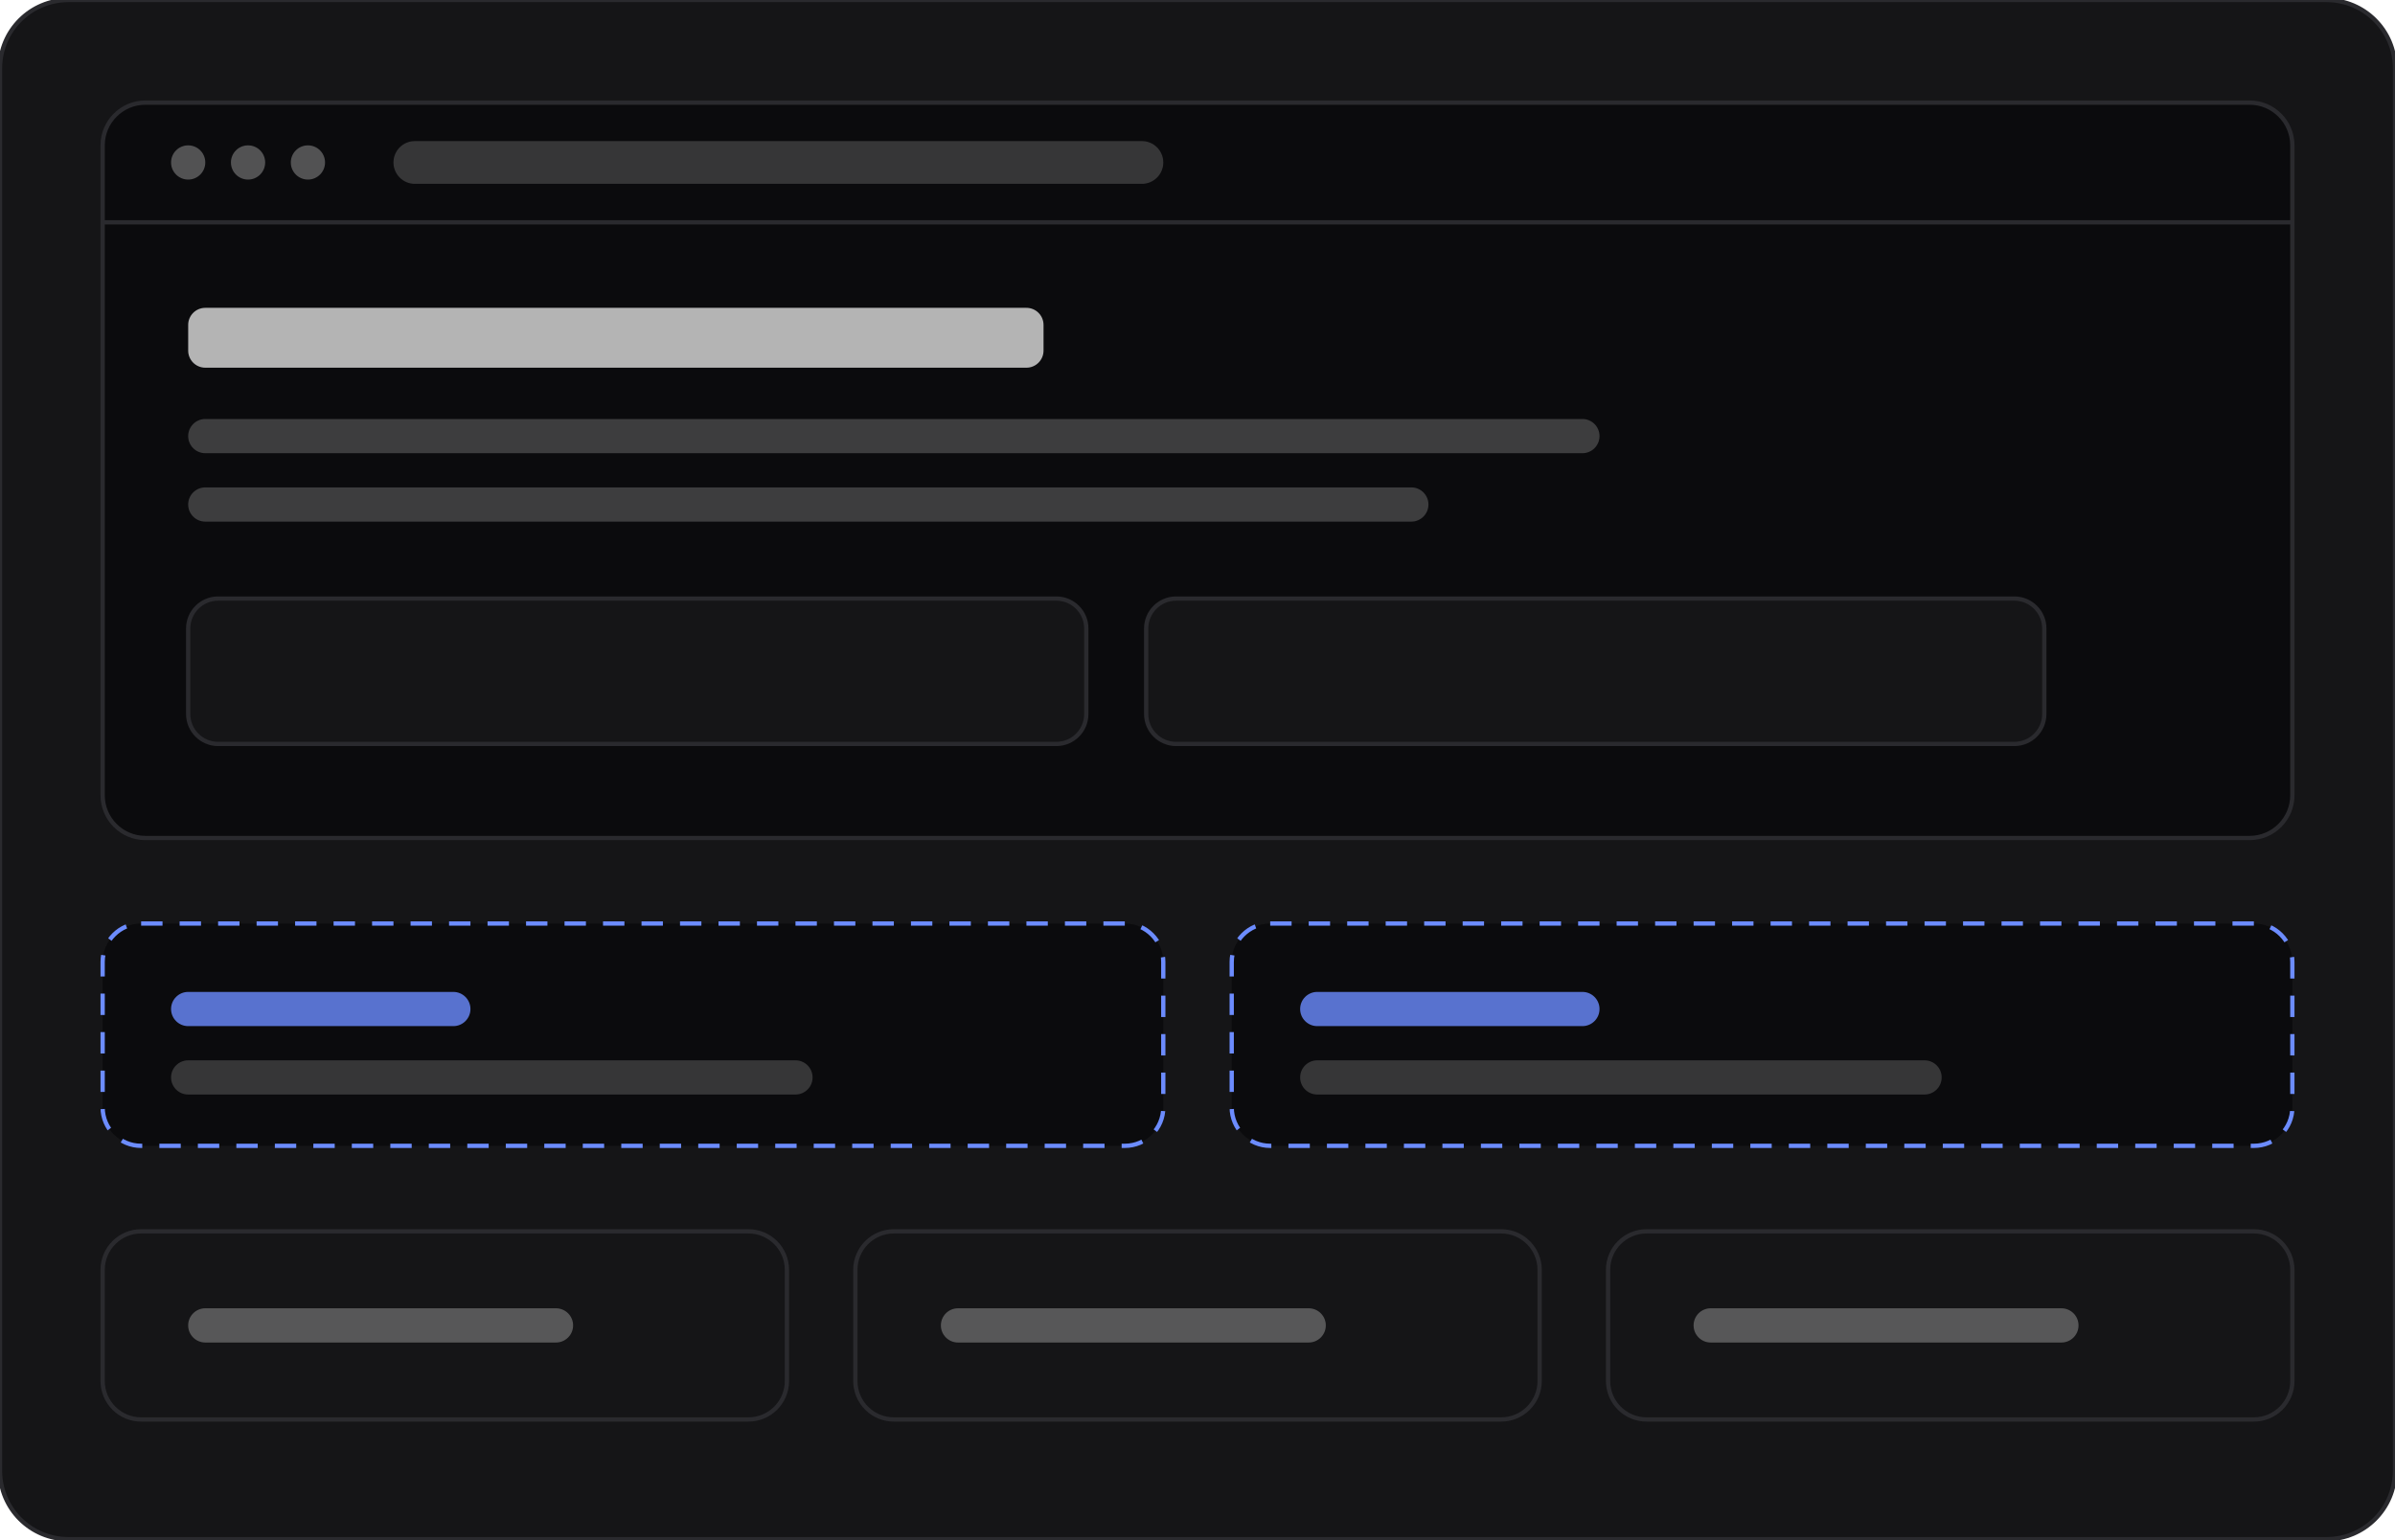
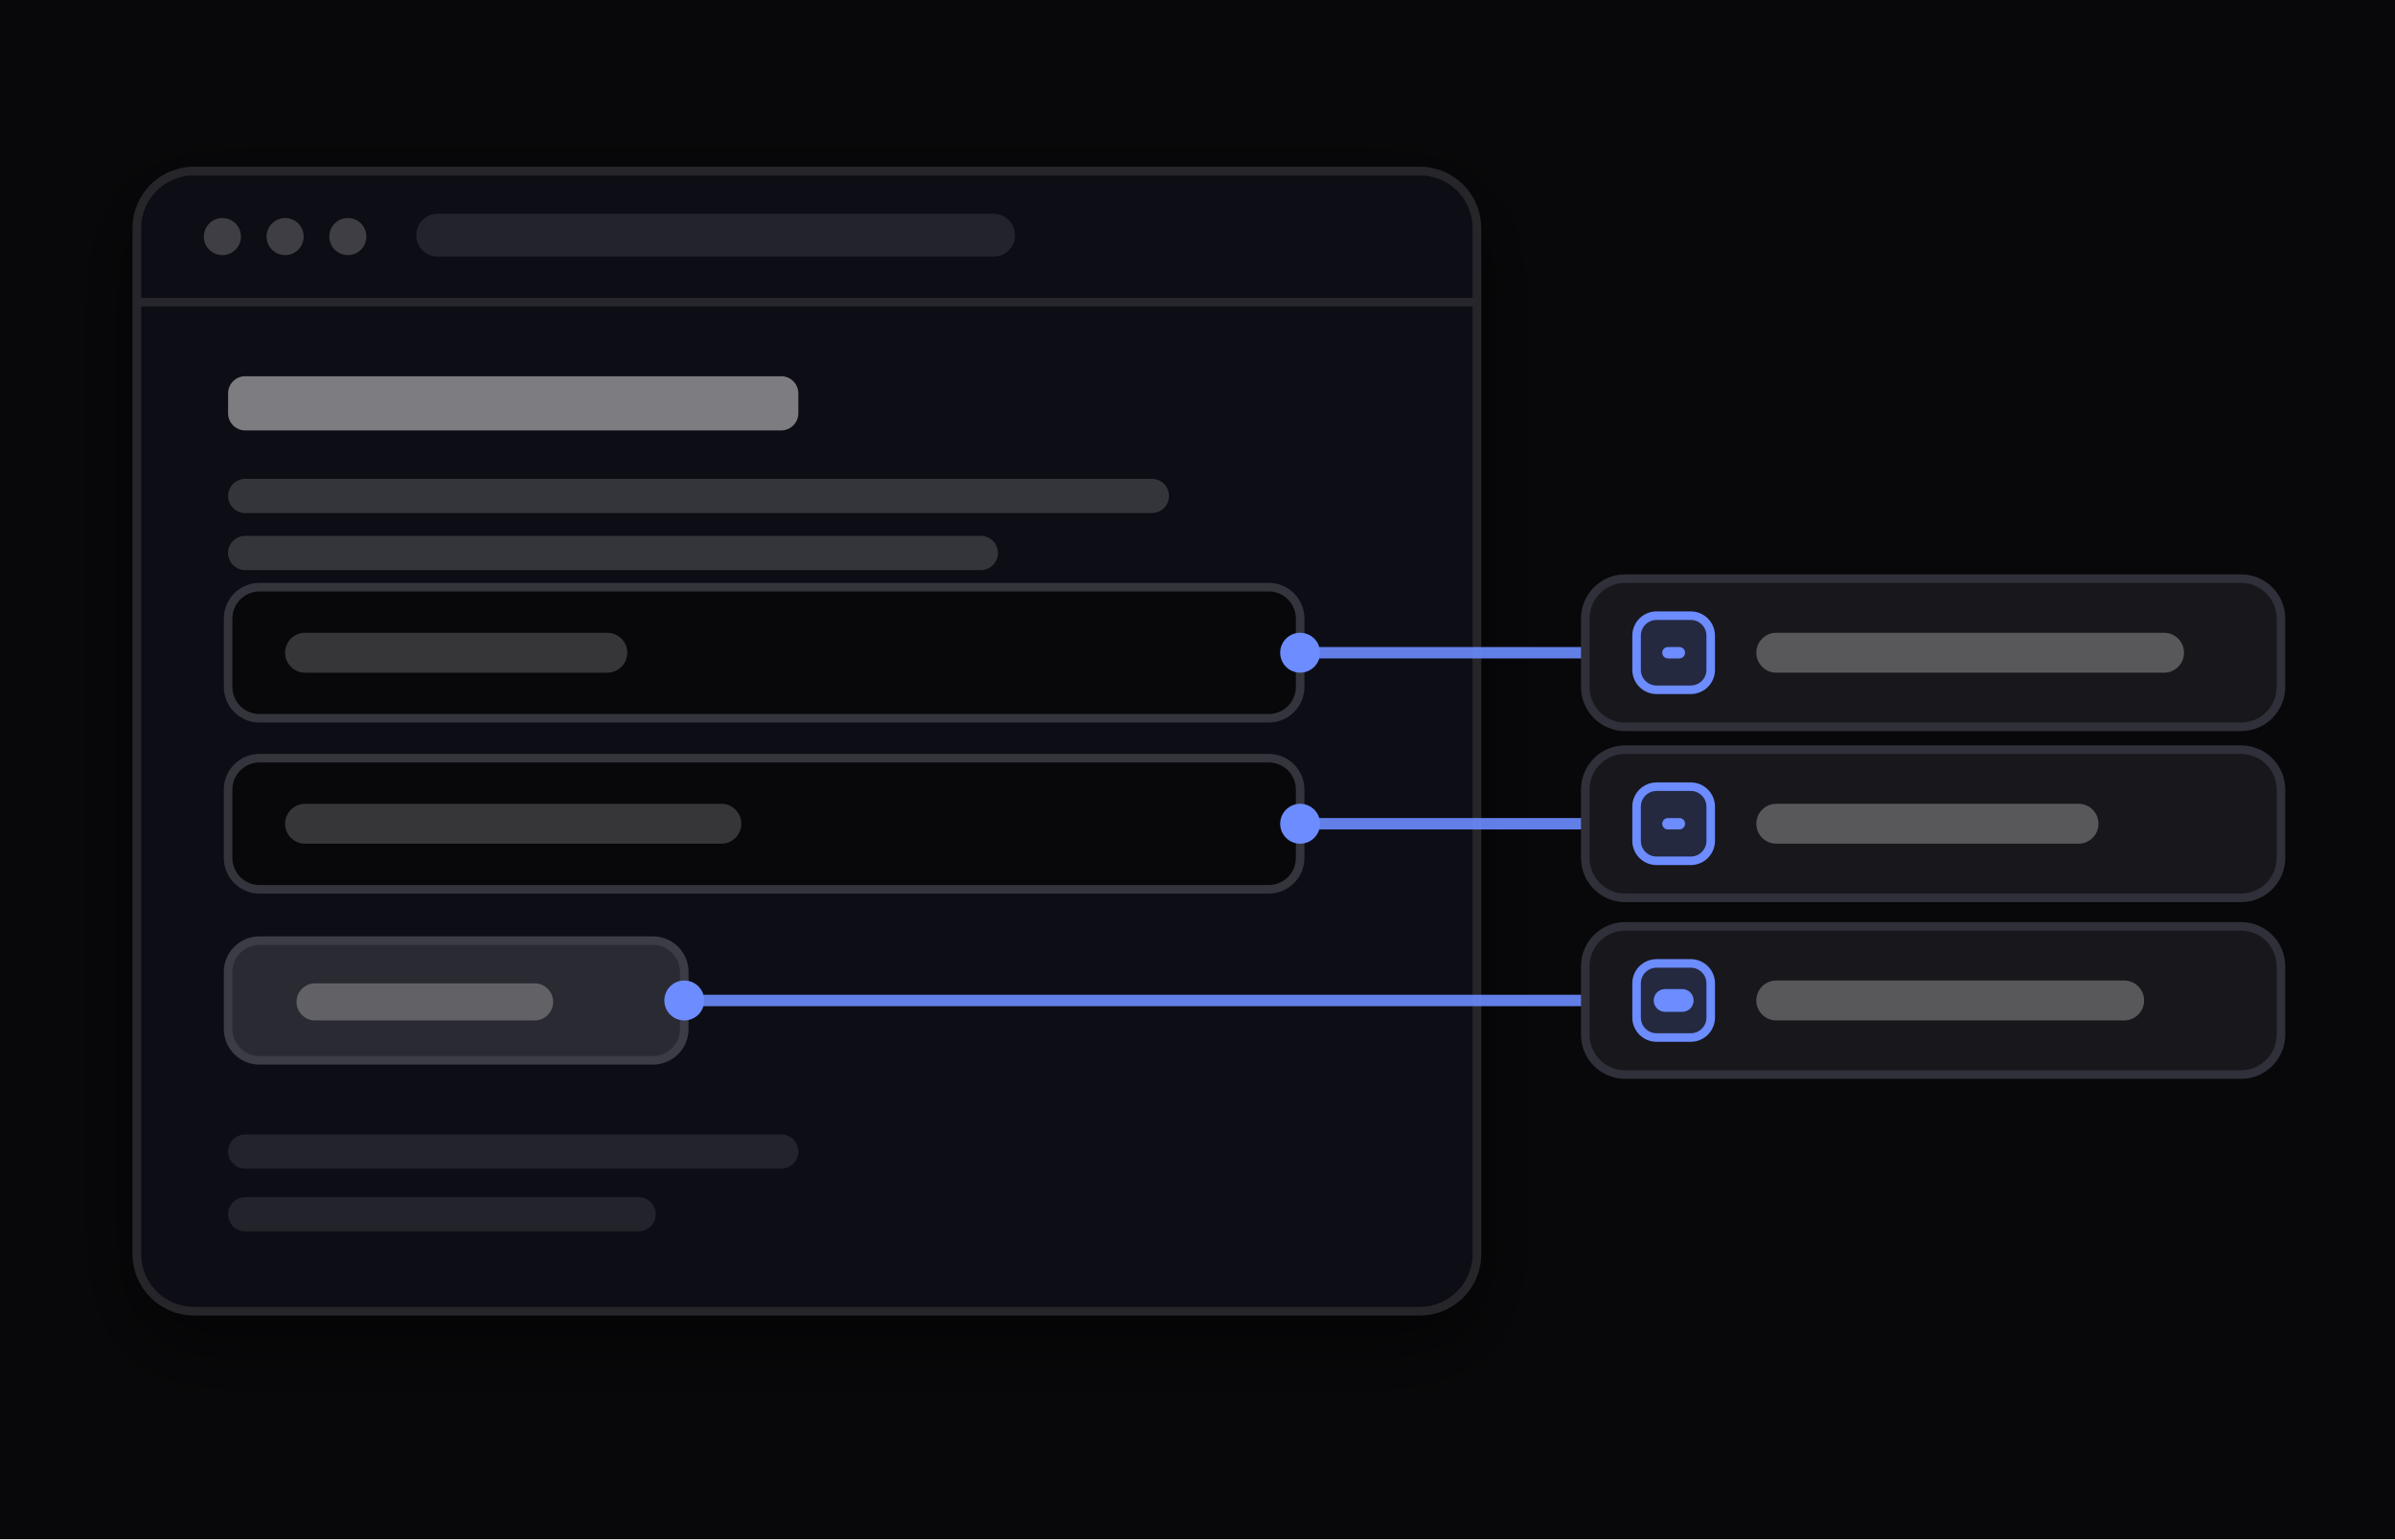
- <svg xmlns="http://www.w3.org/2000/svg" viewBox="0 0 560 360" role="img" aria-hidden="true">
-   <rect width="560" height="360" rx="16" fill="#151517" stroke="#2a2a2e" />
-   <rect x="24" y="24" width="512" height="172" rx="10" fill="#0b0b0d" stroke="#2a2a2e" />
-   <path d="M24 52h512" stroke="#2a2a2e" />
-   <circle cx="44" cy="38" r="4" fill="#9a9a9a" opacity=".5" />
-   <circle cx="58" cy="38" r="4" fill="#9a9a9a" opacity=".5" />
-   <circle cx="72" cy="38" r="4" fill="#9a9a9a" opacity=".5" />
-   <rect x="92" y="33" width="180" height="10" rx="5" fill="#9a9a9a" opacity=".3" />
-   <rect x="44" y="72" width="200" height="14" rx="4" fill="#ececec" opacity=".75" />
-   <rect x="44" y="98" width="330" height="8" rx="4" fill="#9a9a9a" opacity=".35" />
-   <rect x="44" y="114" width="290" height="8" rx="4" fill="#9a9a9a" opacity=".35" />
-   <rect x="44" y="140" width="210" height="34" rx="7" fill="#151517" stroke="#2a2a2e" />
-   <rect x="268" y="140" width="210" height="34" rx="7" fill="#151517" stroke="#2a2a2e" />
-   <rect x="24" y="216" width="248" height="52" rx="9" fill="#0b0b0d" stroke="#6c8cff" stroke-dasharray="5 4" />
-   <rect x="40" y="232" width="70" height="8" rx="4" fill="#6c8cff" opacity=".8" />
-   <rect x="40" y="248" width="150" height="8" rx="4" fill="#9a9a9a" opacity=".3" />
-   <rect x="288" y="216" width="248" height="52" rx="9" fill="#0b0b0d" stroke="#6c8cff" stroke-dasharray="5 4" />
-   <rect x="304" y="232" width="70" height="8" rx="4" fill="#6c8cff" opacity=".8" />
-   <rect x="304" y="248" width="150" height="8" rx="4" fill="#9a9a9a" opacity=".3" />
-   <rect x="24" y="288" width="160" height="44" rx="9" fill="#151517" stroke="#2a2a2e" />
-   <rect x="44" y="306" width="90" height="8" rx="4" fill="#9a9a9a" opacity=".5" />
-   <rect x="200" y="288" width="160" height="44" rx="9" fill="#151517" stroke="#2a2a2e" />
-   <rect x="220" y="306" width="90" height="8" rx="4" fill="#9a9a9a" opacity=".5" />
-   <rect x="376" y="288" width="160" height="44" rx="9" fill="#151517" stroke="#2a2a2e" />
-   <rect x="396" y="306" width="90" height="8" rx="4" fill="#9a9a9a" opacity=".5" />
+ <svg xmlns="http://www.w3.org/2000/svg" viewBox="0 0 840 540" role="img" aria-hidden="true" focusable="false">
+   <rect width="840" height="540" fill="#08080a" />
+   <defs>
+     <linearGradient id="panel" x1="0" y1="0" x2="0" y2="1">
+       <stop offset="0" stop-color="#202026" />
+       <stop offset="1" stop-color="#17171b" />
+     </linearGradient>
+     <linearGradient id="cta" x1="0" y1="0" x2="0" y2="1">
+       <stop offset="0" stop-color="#8098ff" />
+       <stop offset="1" stop-color="#5c7dff" />
+     </linearGradient>
+     <linearGradient id="glass" x1="0" y1="0" x2="0" y2="1">
+       <stop offset="0" stop-color="#ffffff" stop-opacity=".07" />
+       <stop offset="1" stop-color="#ffffff" stop-opacity="0" />
+     </linearGradient>
+     <filter id="lift" x="-20%" y="-20%" width="140%" height="150%">
+       <feDropShadow dx="0" dy="10" stdDeviation="14" flood-color="#000000" flood-opacity=".55" />
+     </filter>
+   </defs>
+   <g filter="url(#lift)">
+     <rect x="48" y="60" width="470" height="400" rx="20" fill="#101014" stroke="#26262c" stroke-width="3" />
+   </g>
+   <path d="M48 106H518" stroke="#26262c" stroke-width="3" />
+   <circle cx="78" cy="83" r="6.5" fill="#9a9a9a" opacity=".35" />
+   <circle cx="100" cy="83" r="6.5" fill="#9a9a9a" opacity=".35" />
+   <circle cx="122" cy="83" r="6.5" fill="#9a9a9a" opacity=".35" />
+   <rect x="146" y="75" width="210" height="15" rx="7.5" fill="#9a9a9a" opacity=".16" />
+   <rect x="80" y="132" width="200" height="19" rx="6" fill="#ececec" opacity=".5" />
+   <rect x="80" y="168" width="330" height="12" rx="6" fill="#9a9a9a" opacity=".28" />
+   <rect x="80" y="188" width="270" height="12" rx="6" fill="#9a9a9a" opacity=".28" />
+   <rect x="80" y="206" width="376" height="46" rx="11" fill="#08080a" stroke="#34343c" stroke-width="3" />
+   <rect x="100" y="222" width="120" height="14" rx="7" fill="#9a9a9a" opacity=".32" />
+   <rect x="80" y="266" width="376" height="46" rx="11" fill="#08080a" stroke="#34343c" stroke-width="3" />
+   <rect x="100" y="282" width="160" height="14" rx="7" fill="#9a9a9a" opacity=".32" />
+   <rect x="80" y="330" width="160" height="42" rx="11" fill="#2a2a33" stroke="#3c3c46" stroke-width="3" />
+   <rect x="104" y="345" width="90" height="13" rx="6.5" fill="#9a9a9a" opacity=".5" />
+   <rect x="80" y="398" width="200" height="12" rx="6" fill="#9a9a9a" opacity=".16" />
+   <rect x="80" y="420" width="150" height="12" rx="6" fill="#9a9a9a" opacity=".16" />
+   <g stroke="#6c8cff" stroke-width="4" opacity=".9">
+     <path d="M456 229H556" />
+     <path d="M456 289H556" />
+     <path d="M240 351H556" />
+   </g>
+   <g fill="#6c8cff">
+     <circle cx="456" cy="229" r="7" />
+     <circle cx="456" cy="289" r="7" />
+     <circle cx="240" cy="351" r="7" />
+   </g>
+   <g>
+     <rect x="556" y="203" width="244" height="52" rx="14" fill="#17171c" stroke="#30303a" stroke-width="3" />
+     <rect x="574" y="216" width="26" height="26" rx="7" fill="#6c8cff" opacity=".16" />
+     <rect x="574" y="216" width="26" height="26" rx="7" fill="none" stroke="#6c8cff" stroke-width="3" />
+     <rect x="583" y="227" width="8" height="4" rx="2" fill="#6c8cff" />
+     <rect x="616" y="222" width="150" height="14" rx="7" fill="#9a9a9a" opacity=".5" />
+     <rect x="556" y="263" width="244" height="52" rx="14" fill="#17171c" stroke="#30303a" stroke-width="3" />
+     <rect x="574" y="276" width="26" height="26" rx="7" fill="#6c8cff" opacity=".16" />
+     <rect x="574" y="276" width="26" height="26" rx="7" fill="none" stroke="#6c8cff" stroke-width="3" />
+     <rect x="583" y="287" width="8" height="4" rx="2" fill="#6c8cff" />
+     <rect x="616" y="282" width="120" height="14" rx="7" fill="#9a9a9a" opacity=".5" />
+     <rect x="556" y="325" width="244" height="52" rx="14" fill="#17171c" stroke="#30303a" stroke-width="3" />
+     <rect x="574" y="338" width="26" height="26" rx="7" fill="#6c8cff" opacity=".16" />
+     <rect x="574" y="338" width="26" height="26" rx="7" fill="none" stroke="#6c8cff" stroke-width="3" />
+     <rect x="580" y="347" width="14" height="8" rx="4" fill="#6c8cff" />
+     <rect x="616" y="344" width="136" height="14" rx="7" fill="#9a9a9a" opacity=".5" />
+   </g>
</svg>
